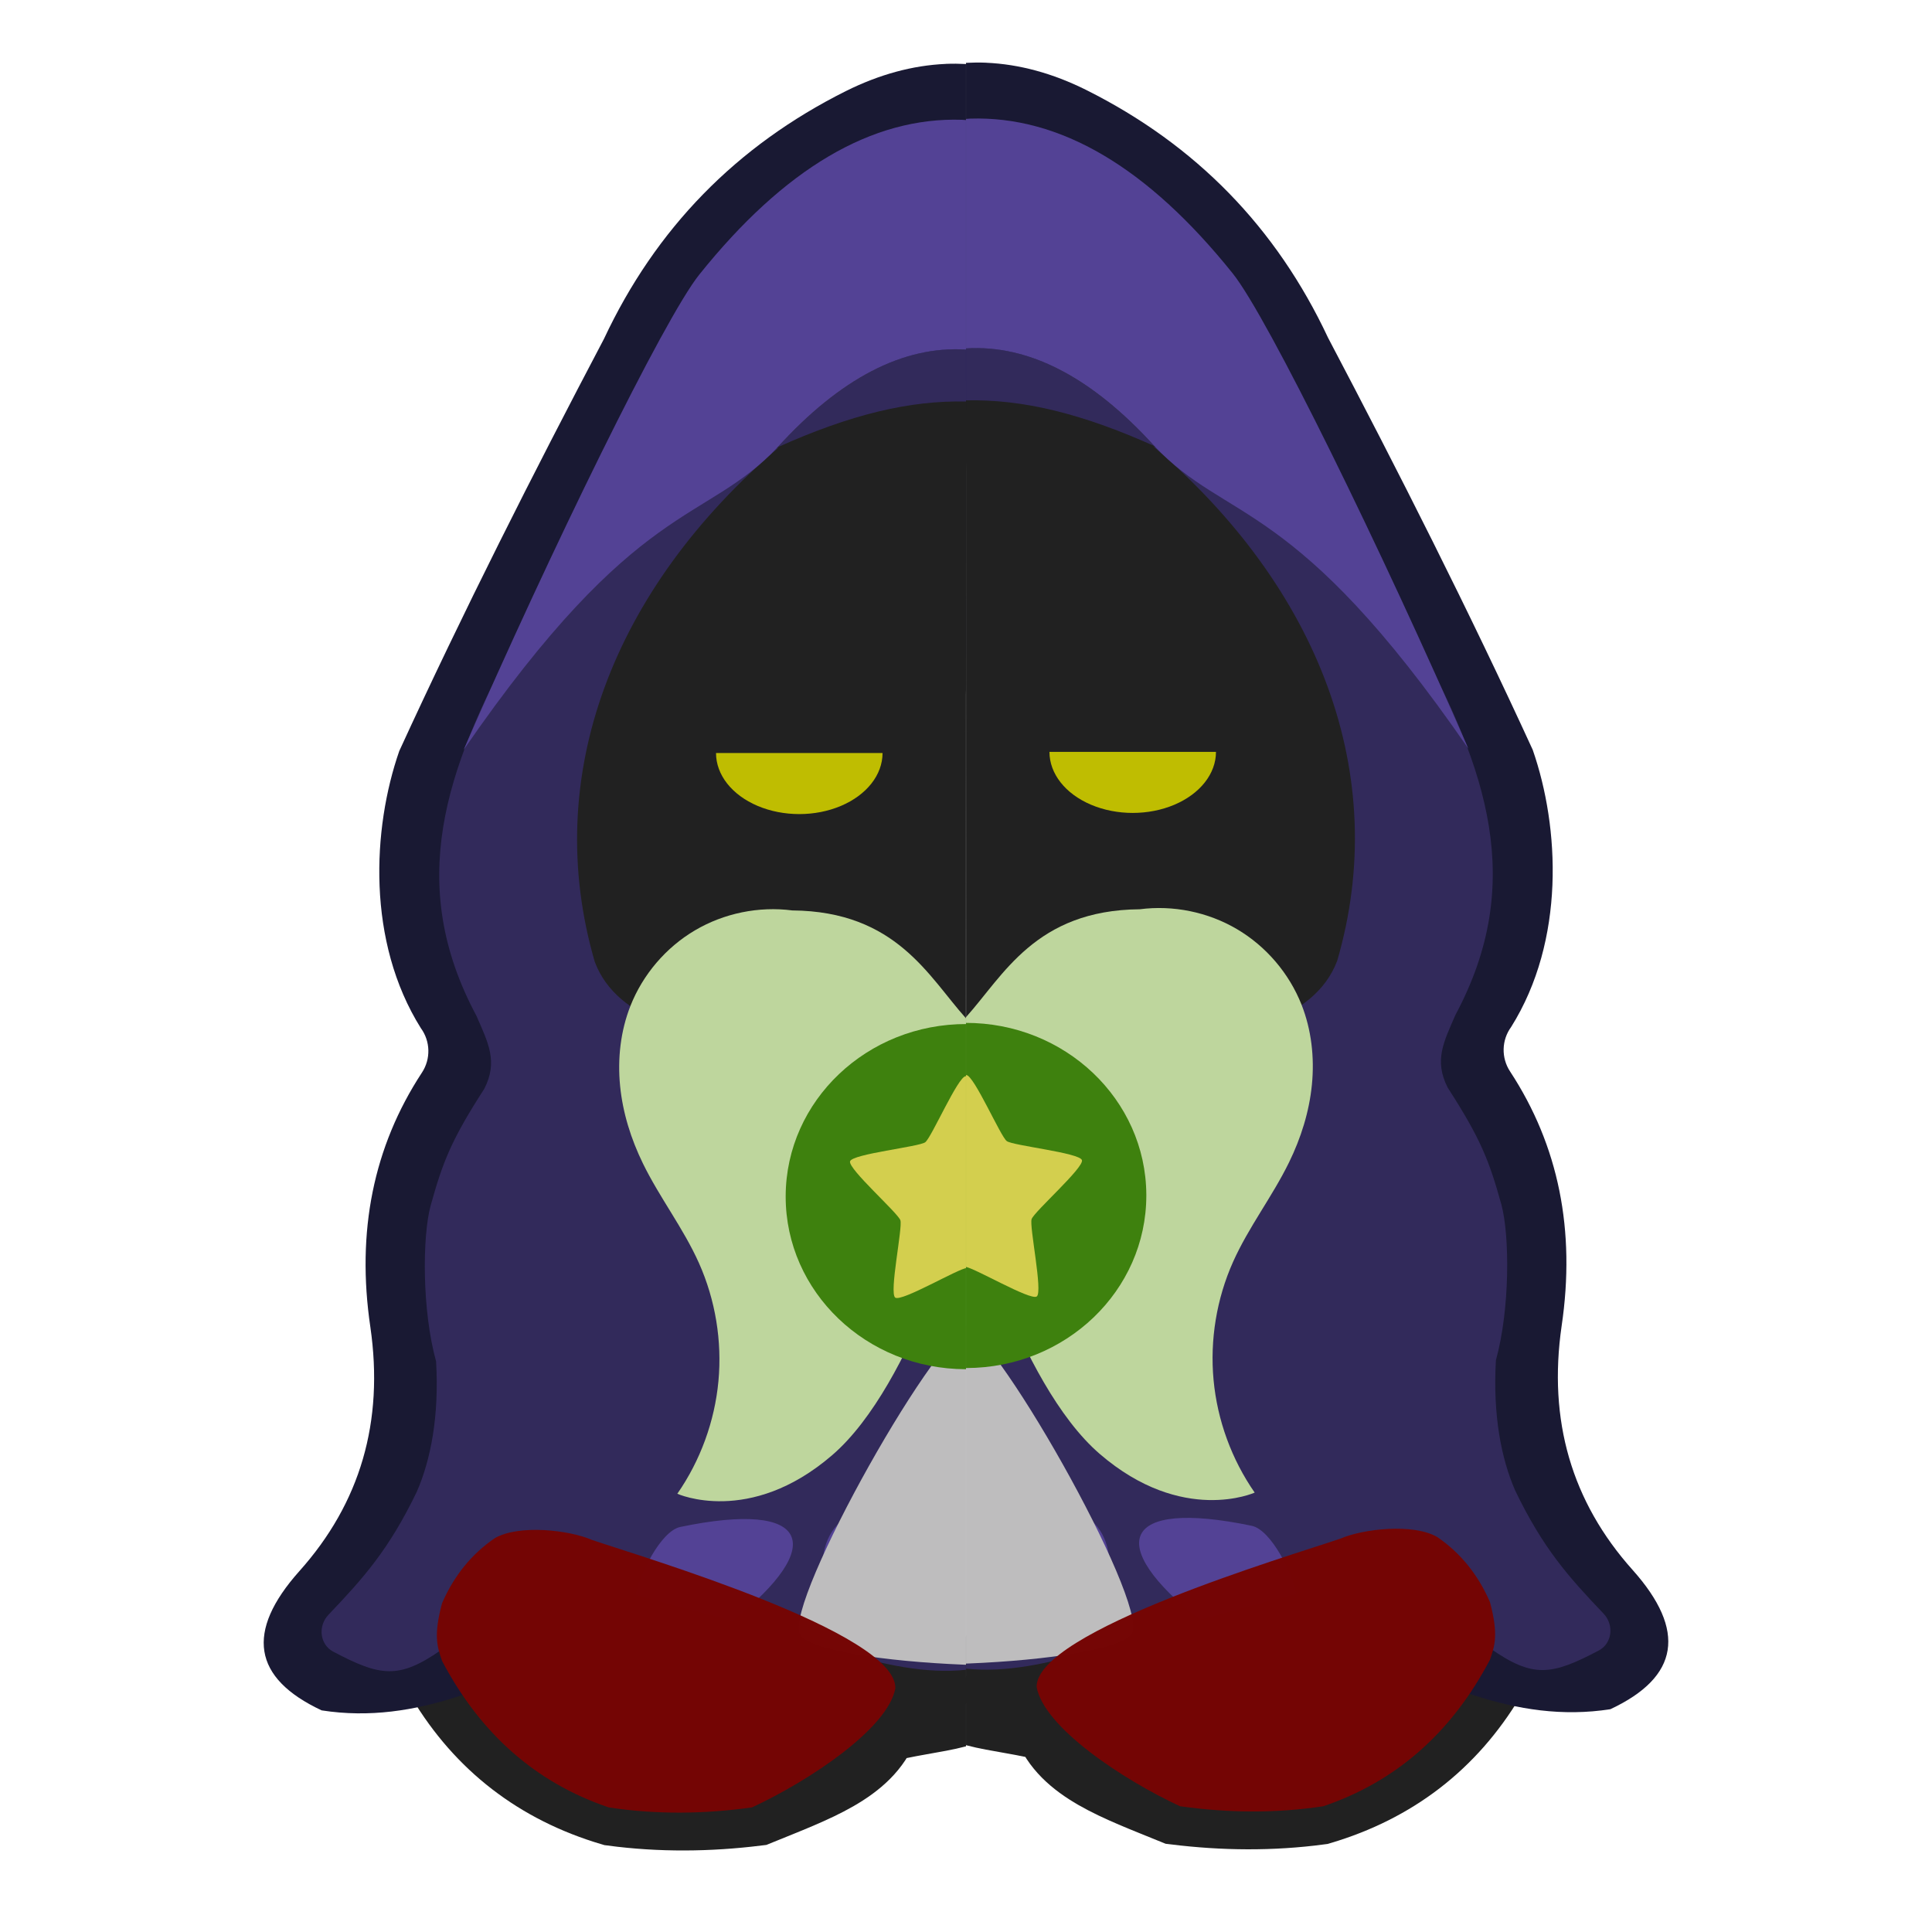
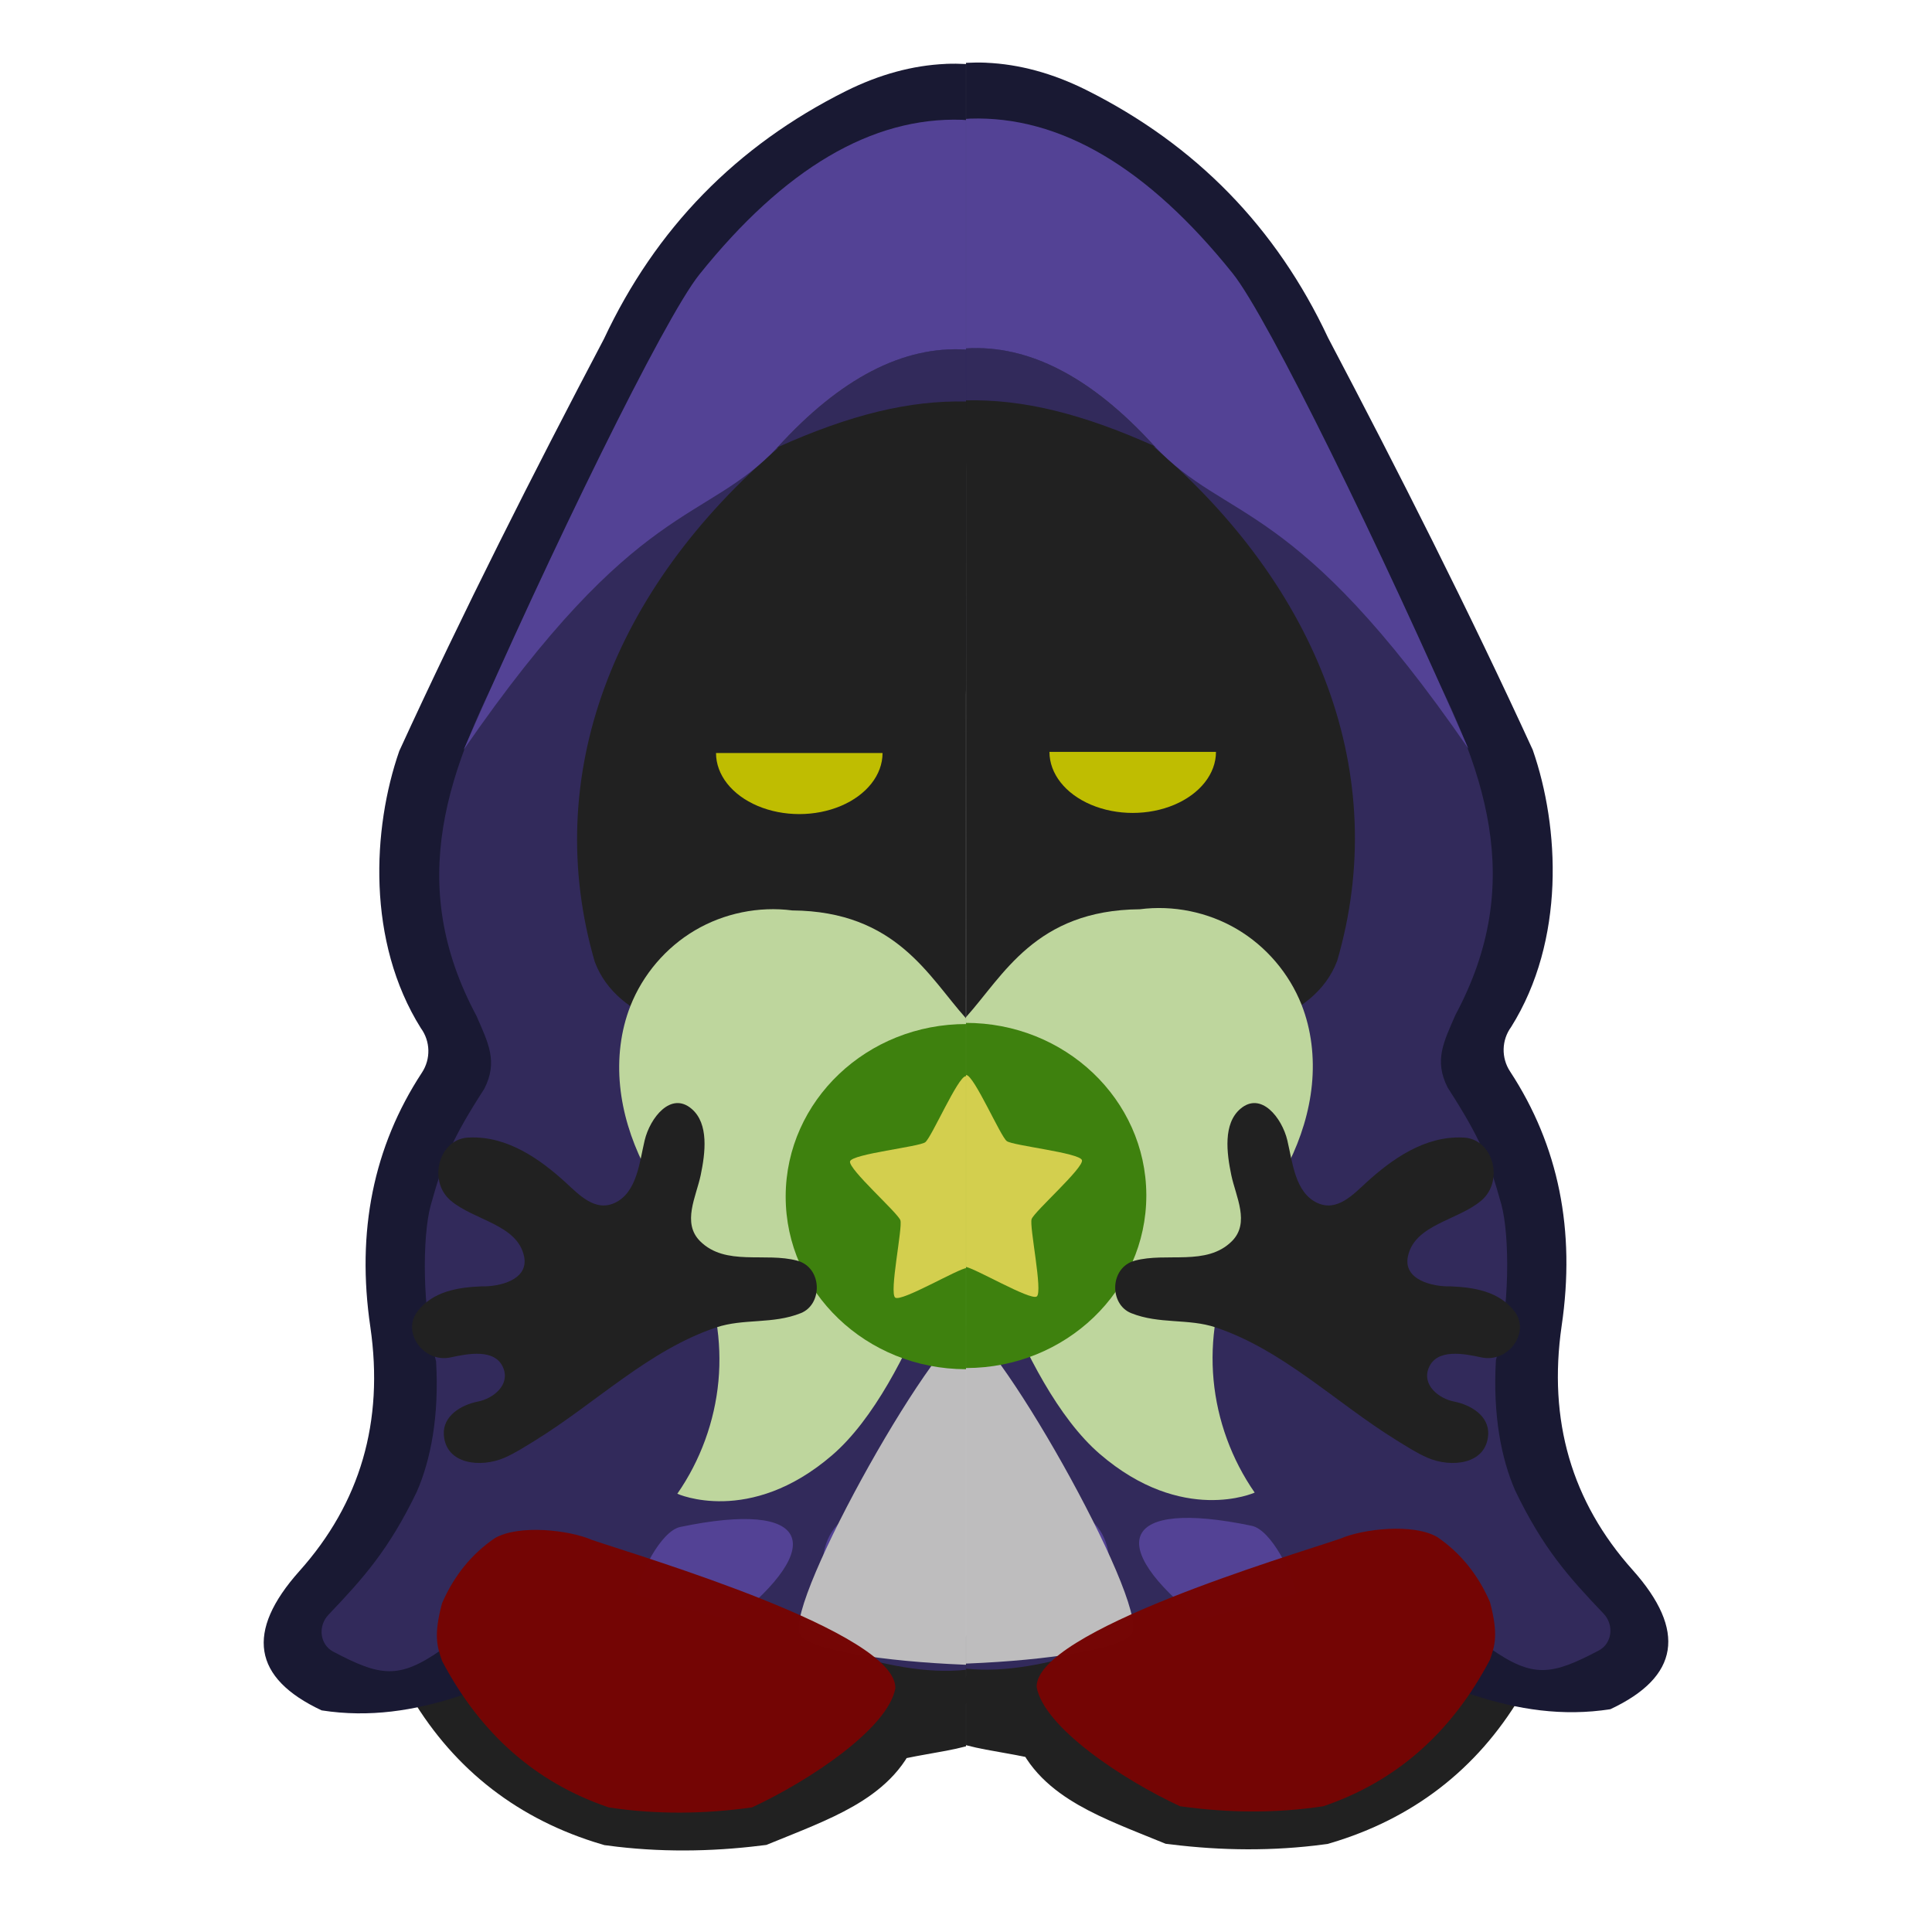
<svg xmlns="http://www.w3.org/2000/svg" width="120" height="120" viewBox="0 0 120 120" version="1.1" id="svg5" xml:space="preserve">
  <defs id="defs2">
    <clipPath clipPathUnits="userSpaceOnUse" id="clipPath27590">
      <rect style="display:inline;opacity:1;fill:none;fill-opacity:1;stroke:none;stroke-width:4.328;stroke-dasharray:none;stroke-opacity:1" id="rect27592" width="27.751" height="55.503" x="3.157" y="3.364" />
    </clipPath>
    <clipPath clipPathUnits="userSpaceOnUse" id="clipPath27590-1">
      <rect style="display:inline;opacity:1;fill:none;fill-opacity:1;stroke:none;stroke-width:4.328;stroke-dasharray:none;stroke-opacity:1" id="rect27592-1" width="27.751" height="55.503" x="3.157" y="3.364" />
    </clipPath>
  </defs>
  <g id="layer1" transform="translate(-67.34011,-55.71348)">
    <g id="g27588">
      <g id="g386" transform="matrix(2.162056,0,0,2.162056,60.51452,48.44009)" style="display:inline" clip-path="url(#clipPath27590)">
        <g fill="#750504" fill-opacity="0.996" id="g18576-8" transform="matrix(0.9689855,0,0,0.9689855,15.85746,48.57061)" style="display:inline;fill:none;stroke:#212121;stroke-width:2.387;stroke-dasharray:none;stroke-opacity:1">
          <path d="M 1.681,-0.121 C 2.395,-0.486 14.426,2.994 15.527,3.072 16.69,4.072 14.41,4.006 12.956,4.445 12.503,5.67 11.011,6.186 9.311,6.879 c -1.417,0.174 -2.833,0.189 -4.25,0 -2.153,-0.64 -3.8,-1.91 -4.94,-3.81 -0.14,-0.361 -0.26,-0.646 0,-1.5 C 0.474,0.856 0.994,0.292 1.681,-0.121 Z" id="path18572-1" style="fill:#212121;fill-opacity:1;stroke:#212121;stroke-width:2.387;stroke-dasharray:none;stroke-opacity:1" />
        </g>
        <path id="path249" d="m 30.325,5.2 c -0.949,0.042 -1.906,0.302 -2.868,0.781 -3.147,1.573 -5.463,3.947 -6.95,7.12 -2.021,3.839 -4.055,7.859 -5.88,11.839 -0.776,2.23 -0.938,5.474 0.62,7.96 0.277,0.378 0.289,0.889 0.03,1.28 -1.393,2.127 -1.886,4.563 -1.48,7.31 0.393,2.713 -0.286,5.05 -2.04,7.01 -1.553,1.74 -1.34,3.073 0.64,4 5.527,0.862 9.57,-5.123 14.17,-2.326 L 33.399,7.685 30.908,5.203 c -0.194,-0.01 -0.389,-0.012 -0.584,-0.004 z" style="display:inline;fill:#191933;fill-opacity:1" />
        <path id="path251" d="m 30.908,14.282 c -1.591,0.148 -5.343,-1.462 -7.383,-0.38 l -3.502,6.367 c -1.587,3.313 -2.358,7.83 -1.411,11.183 0.153,0.547 4.231,4.696 4.911,4.676 5.007,1.327 4.127,0.426 7.383,-1.523 z" style="display:inline;fill:#212121;fill-opacity:1" />
        <g fill="#322a5b" id="g271" style="display:inline">
          <path id="path263" d="m 30.619,13.396 c -1.708,0 -3.415,0.939 -5.122,2.816 2.091,-0.94 3.789,-1.349 5.411,-1.313 v -1.493 c -0.096,-0.006 -0.193,-0.01 -0.289,-0.01 z m -5.077,2.814 c -1.013,0.52 -3.757,-0.46 -7.546,5.501 -2.062,3.789 -3.177,7.054 -1.15,10.84 0.34,0.782 0.62,1.308 0.226,2.089 -0.948,1.47 -1.193,2.095 -1.546,3.368 -0.236,0.878 -0.249,2.991 0.159,4.467 0.091,1.569 -0.152,2.823 -0.553,3.742 -0.803,1.666 -1.531,2.478 -2.536,3.533 -0.315,0.33 -0.25,0.858 0.13,1.061 1.353,0.713 1.886,0.81 3.125,-0.061 4.521,-4.559 10.528,1.071 15.056,0.584 -0.003,-2.82 -1.364,-7.12 0,-9.294 -2.191,-4.092 -4.617,-7.762 -6.146,-8.367 -1.628,-0.644 -3.853,-0.927 -4.516,-2.673 -1.555,-5.331 0.515,-10.718 5.296,-14.792 z" />
        </g>
        <g fill="#534295" id="g283" transform="translate(6.746949,1.001383)" style="display:inline">
          <path id="path275" d="m 24.046,5.804 c -2.587,-0.085 -5.102,1.397 -7.546,4.446 -1.007,1.253 -4.277,7.934 -6.771,13.654 5.007,-7.266 6.924,-6.468 9.021,-8.694 1.803,-1.982 3.606,-2.917 5.411,-2.805 V 5.812 c -0.039,-0.002 -0.077,-0.007 -0.116,-0.008 z" />
          <path d="m 21.25,45.71 q 3.38,3.3 -1.21,1.54 0.08,-1.2 1.21,-1.54 z" id="path279" />
          <path d="M 17.441,48.935 14.667,48.189 C 14.767,47.629 15.39,46.35 15.95,46.23 c 3.767,-0.787 4.225,0.545 1.491,2.705 z" id="path281" />
        </g>
        <g fill="#bfbd01" id="g295" transform="translate(6.746949,1.001383)" style="display:inline">
          <path style="fill:#bfbd01;fill-opacity:1;stroke-width:12.449" id="path5558" d="m 21.764,23.996 a 2.392,1.754 0 0 1 -1.196,1.519 2.392,1.754 0 0 1 -2.392,0 2.392,1.754 0 0 1 -1.196,-1.519" />
        </g>
        <path style="opacity:1;fill:#bebdbe;fill-opacity:1;stroke:none;stroke-width:2.313;stroke-dasharray:none;stroke-opacity:1" id="path24318" d="m 64.317,92.733 c -0.813,1.296 -14.576,0.794 -15.292,-0.559 -0.716,-1.352 6.601,-13.02 8.13,-12.964 1.529,0.056 7.975,12.226 7.162,13.522 z" transform="matrix(0.6186169,0,0,0.6909532,-4.194475,-13.38041)" />
        <path style="display:inline;fill:#bed69d;fill-opacity:1;stroke:none;stroke-width:0.463px;stroke-linecap:butt;stroke-linejoin:miter;stroke-opacity:1" d="m 25.916,29.519 c -0.96,-0.125 -1.96,0.08 -2.794,0.572 -0.834,0.492 -1.497,1.268 -1.853,2.169 -0.286,0.725 -0.374,1.521 -0.298,2.297 0.076,0.776 0.314,1.531 0.656,2.231 0.48,0.983 1.162,1.861 1.609,2.86 0.473,1.059 0.668,2.241 0.56,3.396 -0.108,1.155 -0.519,2.28 -1.181,3.233 0,0 2.072,0.939 4.449,-1.109 2.377,-2.047 3.845,-7.594 3.845,-7.594 V 32.619 C 29.837,31.429 28.912,29.543 25.916,29.519 Z" id="path11385" />
        <g id="g25964">
          <path style="opacity:1;fill:#3e810e;fill-opacity:1;stroke-width:3.387" id="path9919" d="m 25.728,37.717 a 5.181,4.958 0 0 1 5.2,-4.934 5.181,4.958 0 0 1 5.161,4.97 5.181,4.958 0 0 1 -5.187,4.946 5.181,4.958 0 0 1 -5.174,-4.958" />
          <path style="display:inline;opacity:1;fill:#d3cf4e;fill-opacity:1;stroke:none;stroke-width:9.251;stroke-opacity:1" id="path16718" d="m 12.754,48.881 c 0.125,0.465 -3.12,3.065 -3.292,3.515 -0.173,0.45 0.499,4.552 0.095,4.815 C 9.153,57.472 5.678,55.19 5.197,55.165 4.716,55.14 1.022,57.046 0.647,56.743 0.273,56.44 1.37,52.43 1.245,51.965 1.12,51.5 -1.834,48.575 -1.662,48.126 c 0.173,-0.45 4.325,-0.646 4.729,-0.908 0.404,-0.262 2.272,-3.976 2.753,-3.951 0.481,0.025 1.951,3.914 2.325,4.217 0.374,0.303 4.484,0.932 4.608,1.398 z" transform="matrix(0.4617414,-0.0268742,0.0268742,0.4617414,27.05191,14.45909)" />
        </g>
        <g fill="#750504" fill-opacity="0.996" id="g18576" transform="matrix(0.9689855,0,0,1.104633,15.85602,47.55482)" style="display:inline">
          <path d="M 1.56,0 C 2.274,-0.365 3.768,-0.215 4.446,0.044 5.972,0.499 13.467,2.446 13.44,3.9 13.224,4.948 10.89,6.307 9.19,7 7.773,7.174 6.357,7.189 4.94,7 2.787,6.36 1.14,5.09 0,3.19 -0.14,2.829 -0.26,2.544 0,1.69 0.353,0.977 0.873,0.413 1.56,0 Z" id="path18572" />
        </g>
+         <g id="g2782">
+           <path style="fill:#212121;fill-opacity:1;stroke-width:1.042" d="m 100.604,145.167 c 3.752,-2.317 7.04,-5.602 11.222,-7.004 1.706,-0.572 3.503,-0.186 5.255,-0.888 1.372,-0.549 1.341,-2.832 -0.221,-3.258 -1.98,-0.54 -4.455,0.361 -6.034,-1.21 -1.143,-1.138 -0.242,-2.775 0.035,-4.102 0.289,-1.382 0.516,-3.196 -0.561,-4.118 -1.289,-1.105 -2.586,0.561 -2.919,1.955 -0.326,1.368 -0.476,3.254 -1.872,3.892 -1.211,0.554 -2.21,-0.517 -3.017,-1.257 -1.63,-1.493 -3.648,-2.897 -5.956,-2.81 -1.911,-0.014 -2.663,2.667 -1.212,3.908 1.453,1.244 4.147,1.483 4.567,3.472 0.31,1.469 -1.545,1.896 -2.655,1.865 -1.427,0.06 -3,0.294 -3.97,1.561 -0.99,1.293 0.387,3.21 2.062,2.851 1.066,-0.229 2.772,-0.575 3.272,0.655 0.432,1.063 -0.628,1.904 -1.583,2.09 -1.02,0.199 -2.185,0.884 -2.11,2.058 0.119,1.867 2.323,2.06 3.768,1.429 0.679,-0.296 1.3,-0.704 1.93,-1.089 z" id="path2544" transform="matrix(0.4625228,0,0,0.4625228,-27.98934,-22.40464)" />
+         </g>
      </g>
      <g id="g386-0" transform="matrix(-2.162056,0,0,2.162056,194.1657,48.36792)" style="display:inline" clip-path="url(#clipPath27590-1)">
        <g fill="#750504" fill-opacity="0.996" id="g18576-8-1" transform="matrix(0.9689855,0,0,0.9689855,15.85746,48.57061)" style="display:inline;fill:none;stroke:#212121;stroke-width:2.387;stroke-dasharray:none;stroke-opacity:1">
          <path d="M 1.681,-0.121 C 2.395,-0.486 14.426,2.994 15.527,3.072 16.69,4.072 14.41,4.006 12.956,4.445 12.503,5.67 11.011,6.186 9.311,6.879 c -1.417,0.174 -2.833,0.189 -4.25,0 -2.153,-0.64 -3.8,-1.91 -4.94,-3.81 -0.14,-0.361 -0.26,-0.646 0,-1.5 C 0.474,0.856 0.994,0.292 1.681,-0.121 Z" id="path18572-1-3" style="fill:#212121;fill-opacity:1;stroke:#212121;stroke-width:2.387;stroke-dasharray:none;stroke-opacity:1" />
        </g>
        <path id="path249-8" d="m 30.325,5.2 c -0.949,0.042 -1.906,0.302 -2.868,0.781 -3.147,1.573 -5.463,3.947 -6.95,7.12 -2.021,3.839 -4.055,7.859 -5.88,11.839 -0.776,2.23 -0.938,5.474 0.62,7.96 0.277,0.378 0.289,0.889 0.03,1.28 -1.393,2.127 -1.886,4.563 -1.48,7.31 0.393,2.713 -0.286,5.05 -2.04,7.01 -1.553,1.74 -1.34,3.073 0.64,4 5.527,0.862 9.57,-5.123 14.17,-2.326 L 32.004,8.21 30.908,5.203 c -0.194,-0.01 -0.389,-0.012 -0.584,-0.004 z" style="display:inline;fill:#191933;fill-opacity:1" />
        <path id="path251-0" d="m 30.908,14.282 c -1.591,0.148 -5.343,-1.462 -7.383,-0.38 l -3.502,6.367 c -1.587,3.313 -2.358,7.83 -1.411,11.183 0.153,0.547 4.231,4.696 4.911,4.676 5.007,1.327 4.127,0.276 7.383,-1.673 z" style="display:inline;fill:#212121;fill-opacity:1" />
        <g fill="#322a5b" id="g271-0" style="display:inline">
          <path id="path263-9" d="m 30.619,13.396 c -1.708,0 -3.415,0.939 -5.122,2.816 2.091,-0.94 3.789,-1.349 5.411,-1.313 v -1.493 c -0.096,-0.006 -0.193,-0.01 -0.289,-0.01 z m -5.077,2.814 c -1.013,0.52 -3.757,-0.46 -7.546,5.501 -2.062,3.789 -3.177,7.054 -1.15,10.84 0.34,0.782 0.62,1.308 0.226,2.089 -0.948,1.47 -1.193,2.095 -1.546,3.368 -0.236,0.878 -0.249,2.991 0.159,4.467 0.091,1.569 -0.152,2.823 -0.553,3.742 -0.803,1.666 -1.531,2.478 -2.536,3.533 -0.315,0.33 -0.25,0.858 0.13,1.061 1.353,0.713 1.886,0.81 3.125,-0.061 4.521,-4.559 10.528,1.071 15.056,0.584 -0.003,-2.82 -1.364,-7.12 0,-9.294 -2.191,-4.092 -4.617,-7.762 -6.146,-8.367 -1.628,-0.644 -3.853,-0.927 -4.516,-2.673 -1.555,-5.331 0.515,-10.718 5.296,-14.792 z" />
        </g>
        <g fill="#534295" id="g283-4" transform="translate(6.746949,1.001383)" style="display:inline">
          <path id="path275-2" d="m 24.046,5.804 c -2.587,-0.085 -5.102,1.397 -7.546,4.446 -1.007,1.253 -4.277,7.934 -6.771,13.654 5.007,-7.266 6.924,-6.468 9.021,-8.694 1.803,-1.982 3.606,-2.917 5.411,-2.805 V 5.812 c -0.039,-0.002 -0.077,-0.007 -0.116,-0.008 z" />
          <path d="m 21.25,45.71 q 3.38,3.3 -1.21,1.54 0.08,-1.2 1.21,-1.54 z" id="path279-4" />
          <path d="M 17.441,48.935 14.667,48.189 C 14.767,47.629 15.39,46.35 15.95,46.23 c 3.767,-0.787 4.225,0.545 1.491,2.705 z" id="path281-0" />
        </g>
        <g fill="#bfbd01" id="g295-2" transform="translate(6.746949,1.001383)" style="display:inline">
          <path style="fill:#bfbd01;fill-opacity:1;stroke-width:12.449" id="path5558-9" d="m 21.764,23.996 a 2.392,1.754 0 0 1 -1.196,1.519 2.392,1.754 0 0 1 -2.392,0 2.392,1.754 0 0 1 -1.196,-1.519" />
        </g>
        <path style="opacity:1;fill:#bebdbe;fill-opacity:1;stroke:none;stroke-width:2.313;stroke-dasharray:none;stroke-opacity:1" id="path24318-7" d="m 64.317,92.733 c -0.813,1.296 -14.576,0.794 -15.292,-0.559 -0.716,-1.352 6.601,-13.02 8.13,-12.964 1.529,0.056 7.975,12.226 7.162,13.522 z" transform="matrix(0.6186169,0,0,0.6909532,-4.194475,-13.38041)" />
        <path style="display:inline;fill:#bed69d;fill-opacity:1;stroke:none;stroke-width:0.463px;stroke-linecap:butt;stroke-linejoin:miter;stroke-opacity:1" d="m 25.916,29.519 c -0.96,-0.125 -1.96,0.08 -2.794,0.572 -0.834,0.492 -1.497,1.268 -1.853,2.169 -0.286,0.725 -0.374,1.521 -0.298,2.297 0.076,0.776 0.314,1.531 0.656,2.231 0.48,0.983 1.162,1.861 1.609,2.86 0.473,1.059 0.668,2.241 0.56,3.396 -0.108,1.155 -0.519,2.28 -1.181,3.233 0,0 2.072,0.939 4.449,-1.109 2.377,-2.047 3.845,-7.594 3.845,-7.594 V 32.619 C 29.837,31.429 28.912,29.543 25.916,29.519 Z" id="path11385-9" />
        <g id="g25964-2">
          <path style="opacity:1;fill:#3e810e;fill-opacity:1;stroke-width:3.387" id="path9919-2" d="m 25.728,37.717 a 5.181,4.958 0 0 1 5.2,-4.934 5.181,4.958 0 0 1 5.161,4.97 5.181,4.958 0 0 1 -5.187,4.946 5.181,4.958 0 0 1 -5.174,-4.958" />
          <path style="display:inline;opacity:1;fill:#d3cf4e;fill-opacity:1;stroke:none;stroke-width:9.251;stroke-opacity:1" id="path16718-3" d="m 12.754,48.881 c 0.125,0.465 -3.12,3.065 -3.292,3.515 -0.173,0.45 0.499,4.552 0.095,4.815 C 9.153,57.472 5.678,55.19 5.197,55.165 4.716,55.14 1.022,57.046 0.647,56.743 0.273,56.44 1.37,52.43 1.245,51.965 1.12,51.5 -1.834,48.575 -1.662,48.126 c 0.173,-0.45 4.325,-0.646 4.729,-0.908 0.404,-0.262 2.272,-3.976 2.753,-3.951 0.481,0.025 1.951,3.914 2.325,4.217 0.374,0.303 4.484,0.932 4.608,1.398 z" transform="matrix(0.4617414,-0.0268742,0.0268742,0.4617414,27.05191,14.45909)" />
        </g>
        <g fill="#750504" fill-opacity="0.996" id="g18576-1" transform="matrix(0.9689855,0,0,1.104633,15.85602,47.55482)" style="display:inline">
          <path d="M 1.56,0 C 2.274,-0.365 3.768,-0.215 4.446,0.044 5.972,0.499 13.467,2.446 13.44,3.9 13.224,4.948 10.89,6.307 9.19,7 7.773,7.174 6.357,7.189 4.94,7 2.787,6.36 1.14,5.09 0,3.19 -0.14,2.829 -0.26,2.544 0,1.69 0.353,0.977 0.873,0.413 1.56,0 Z" id="path18572-3" />
        </g>
+         <g id="g2782-0" style="display:inline" transform="matrix(-1,0,0,1,61.81672,0.03337782)">
+           <path style="fill:#212121;fill-opacity:1;stroke-width:1.042" d="m 154.076,145.167 c -3.752,-2.317 -7.04,-5.602 -11.222,-7.004 -1.706,-0.572 -3.503,-0.186 -5.255,-0.888 -1.372,-0.549 -1.341,-2.832 0.221,-3.258 1.98,-0.54 4.455,0.361 6.034,-1.21 1.143,-1.138 0.242,-2.775 -0.035,-4.102 -0.289,-1.382 -0.516,-3.196 0.561,-4.118 1.289,-1.105 2.586,0.561 2.919,1.955 0.326,1.368 0.476,3.254 1.872,3.892 1.211,0.554 2.21,-0.517 3.017,-1.257 1.63,-1.493 3.648,-2.897 5.956,-2.81 1.911,-0.014 2.663,2.667 1.212,3.908 -1.453,1.244 -4.147,1.483 -4.567,3.472 -0.31,1.469 1.545,1.896 2.655,1.865 1.427,0.06 3,0.294 3.97,1.561 0.99,1.293 -0.387,3.21 -2.062,2.851 -1.066,-0.229 -2.772,-0.575 -3.272,0.655 -0.432,1.063 0.628,1.904 1.583,2.09 1.02,0.199 2.185,0.884 2.11,2.058 -0.119,1.867 -2.323,2.06 -3.768,1.429 -0.679,-0.296 -1.3,-0.704 -1.93,-1.089 z" id="path2544-7" transform="matrix(0.4625228,0,0,0.4625228,-27.98934,-22.40464)" />
+         </g>
      </g>
    </g>
  </g>
</svg>
